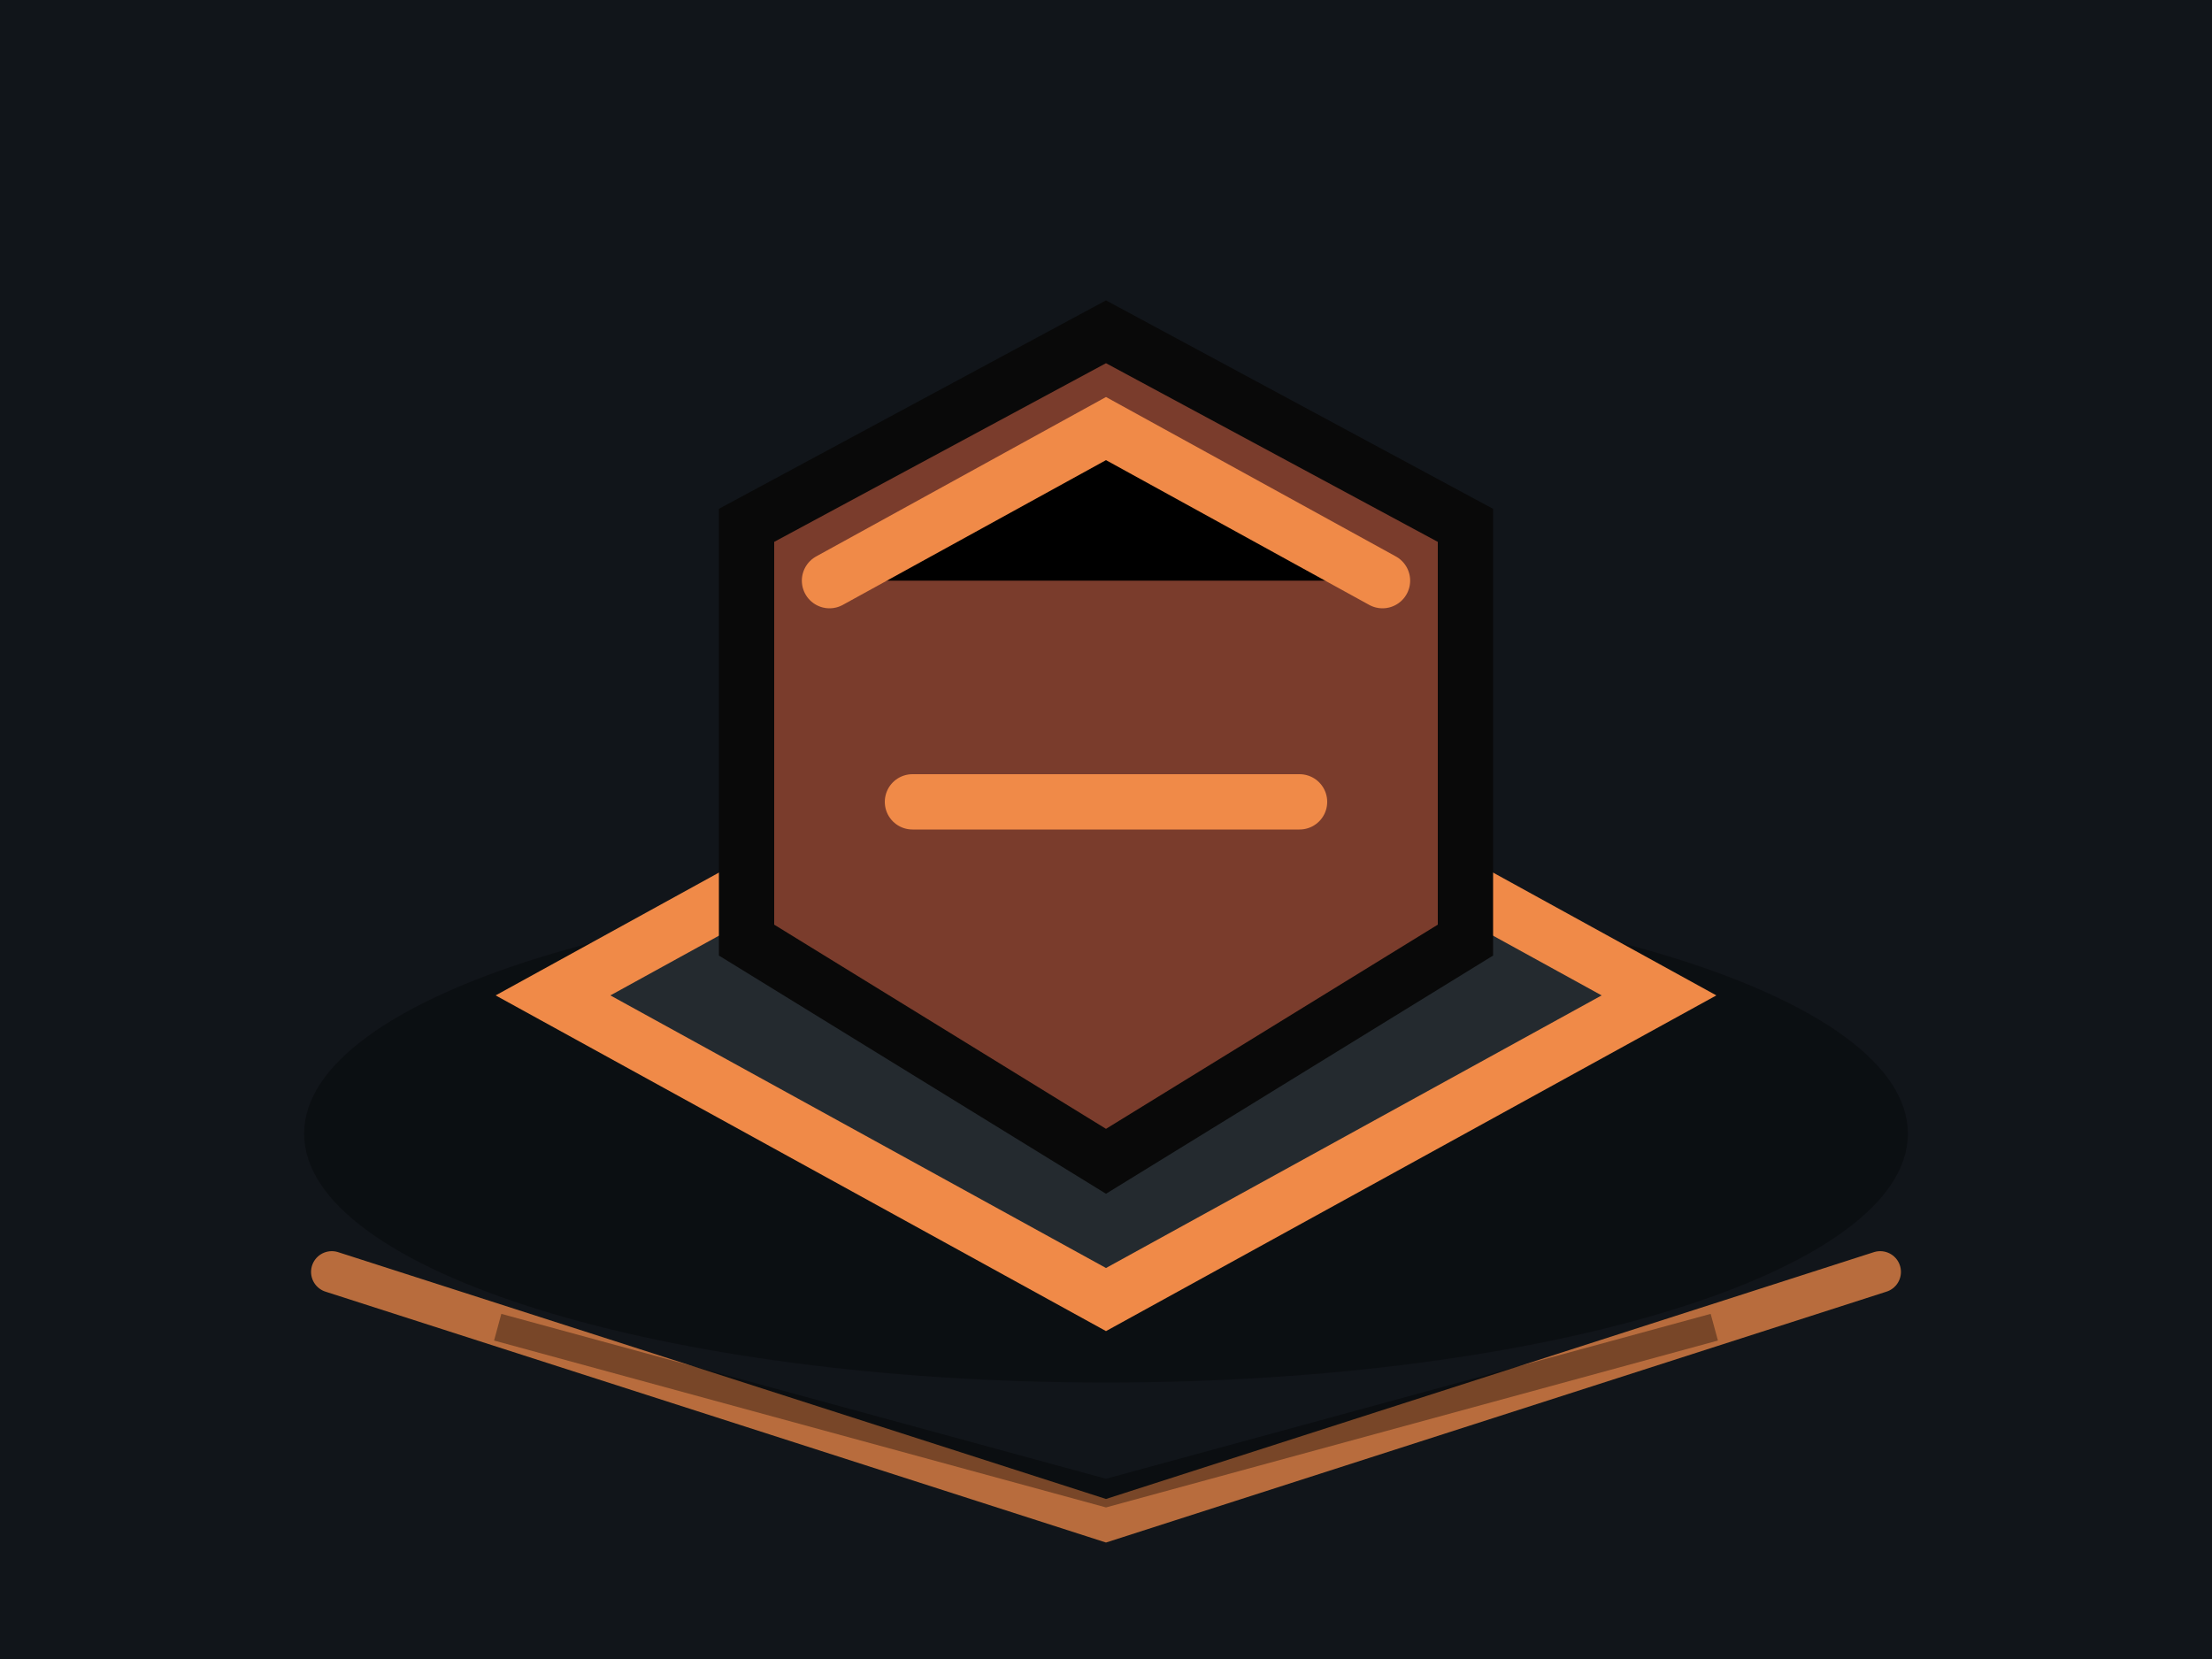
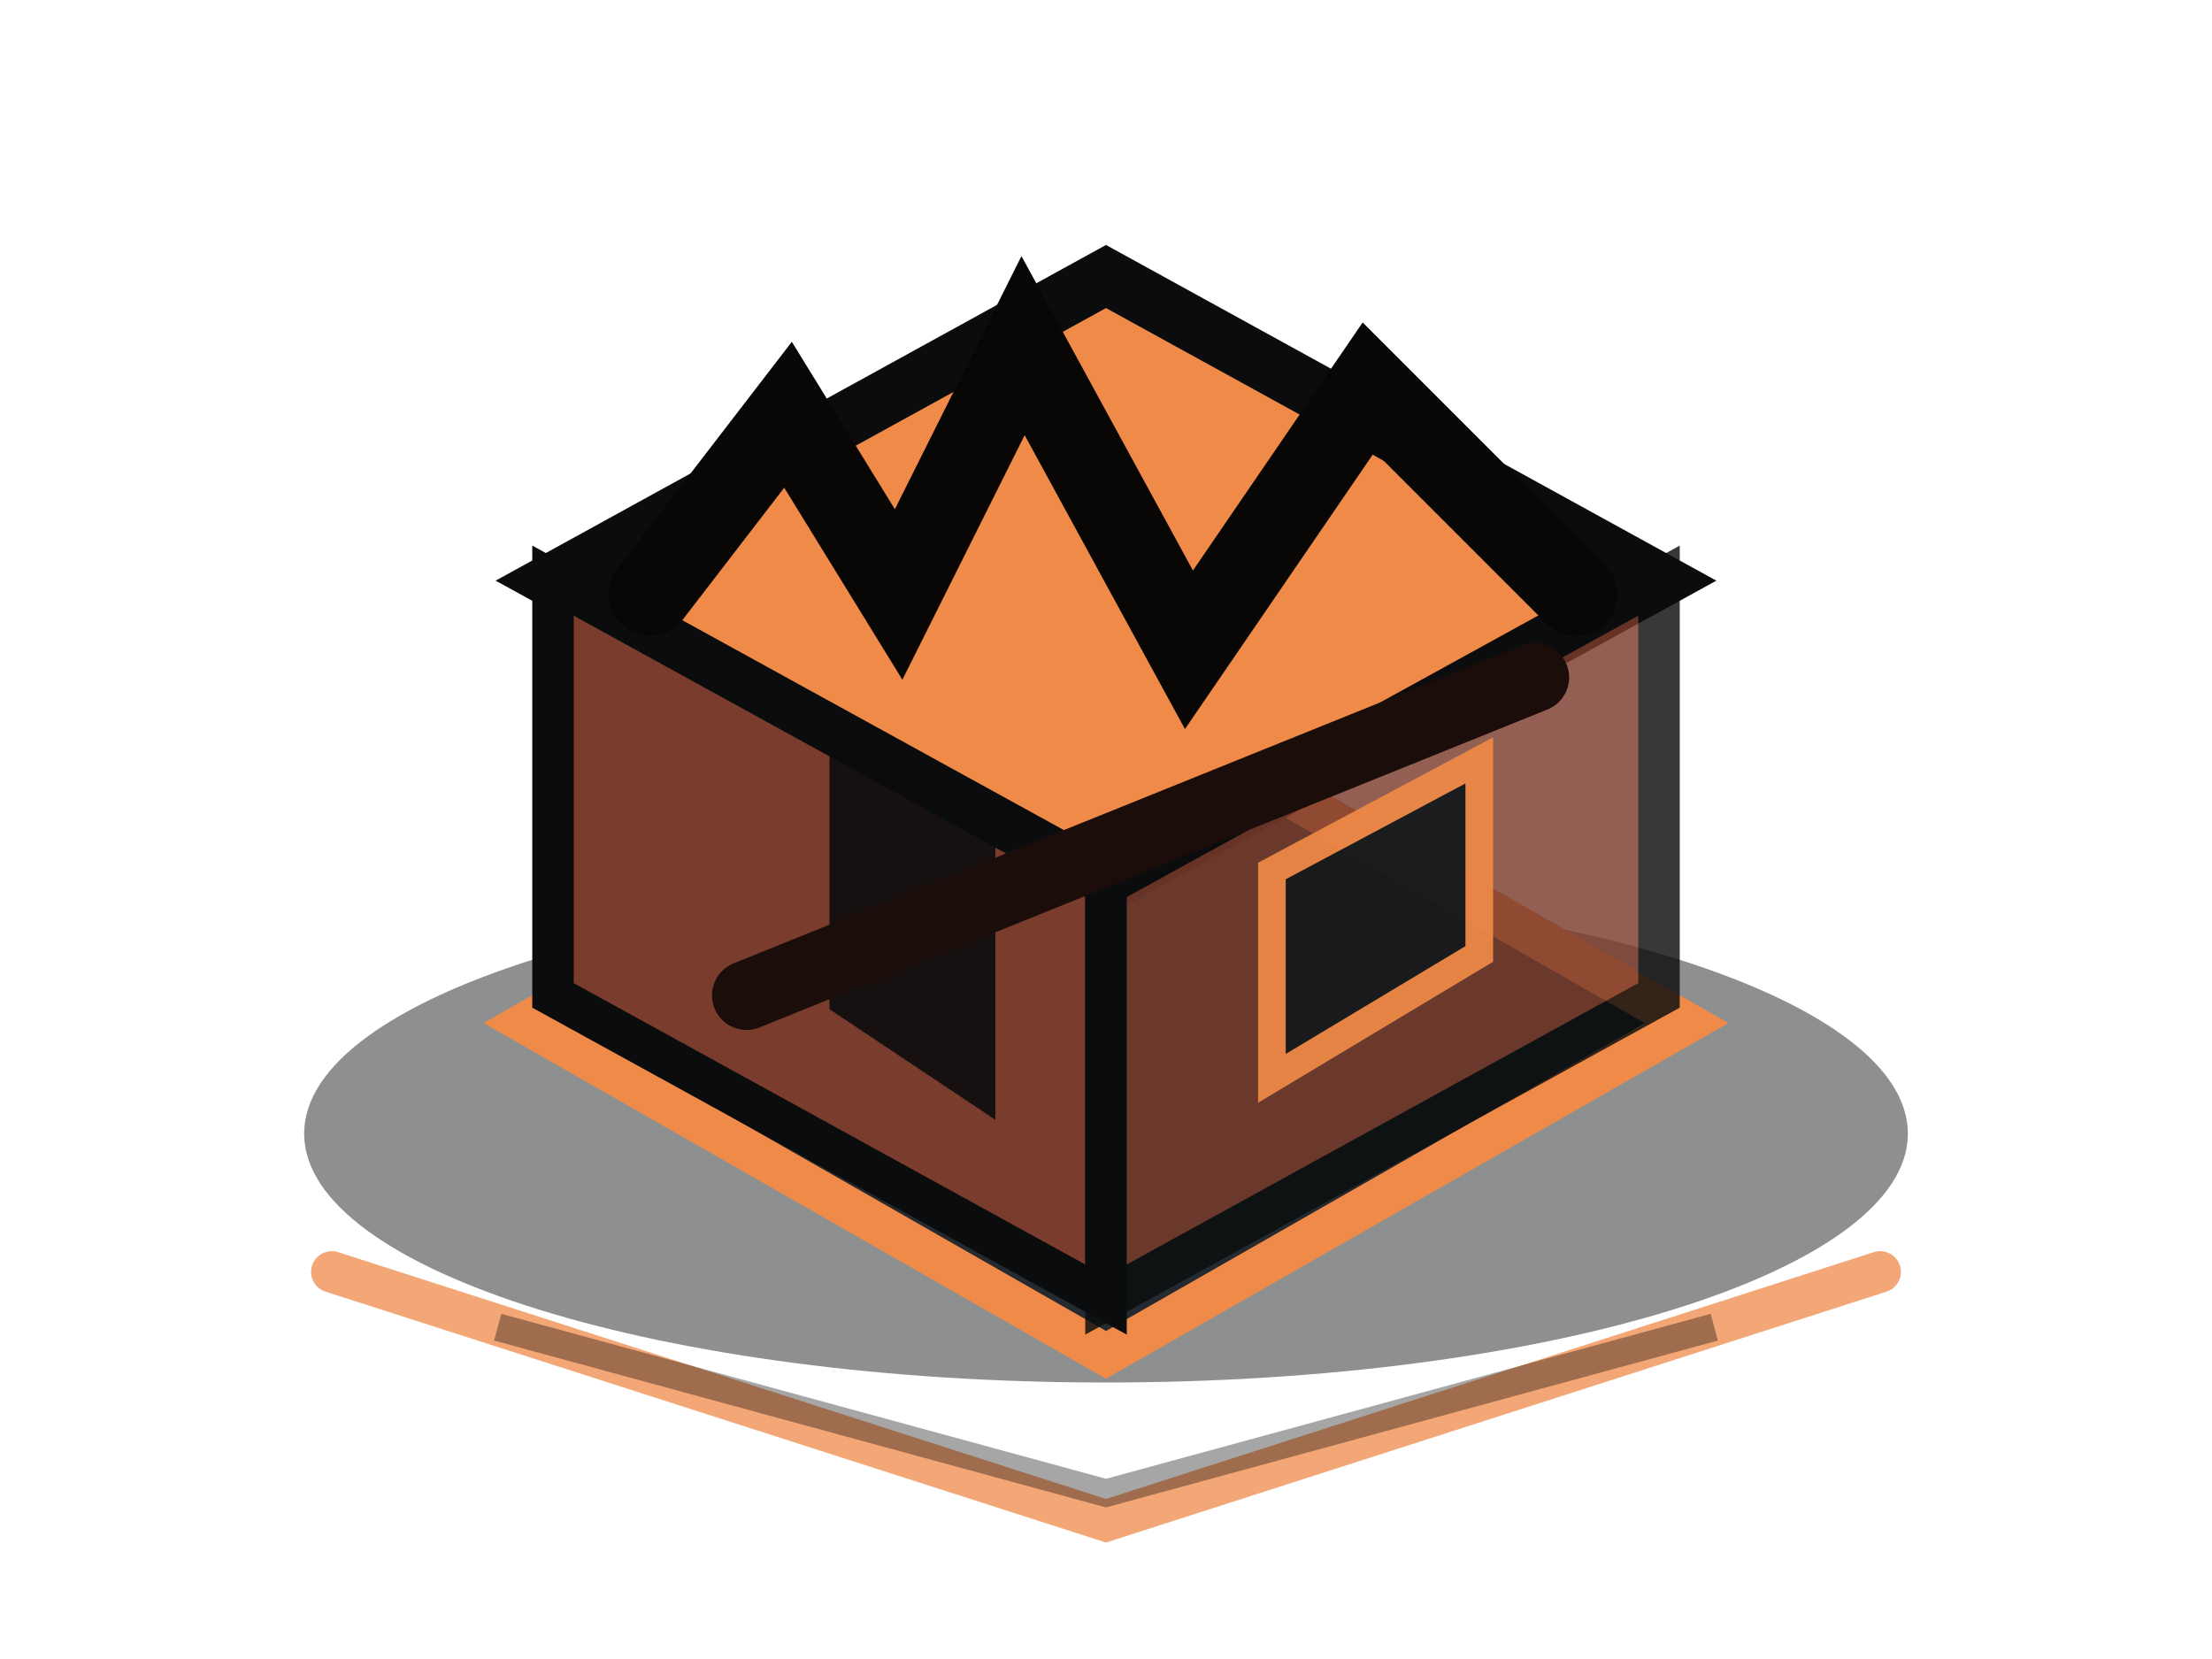
<svg xmlns="http://www.w3.org/2000/svg" width="160" height="120" viewBox="0 0 160 120" data-generated-by="generate_isometric_environment_assets" data-section="object_scenes" data-id="burned_house">
-   <rect width="160" height="120" fill="#11151a" />
  <ellipse cx="80" cy="82" rx="58" ry="18" fill="#050608" opacity="0.45" />
-   <polygon points="40,72 80,50 120,72 80,94" fill="#242a2f" stroke="#f08a48" stroke-width="4" />
-   <path d="M54 68 L54 38 L80 24 L106 38 L106 68 L80 84 Z" fill="#7a3c2c" stroke="#090909" stroke-width="4" />
-   <path d="M60 42 L80 31 L100 42 M66 58 H94" stroke="#f08a48" stroke-width="4" stroke-linecap="round" />
+   <polygon points="38,74 80,50 122,74 80,98" fill="#242a2f" stroke="#f08a48" stroke-width="3" />
+   <polygon points="40,42 80,20 120,42 80,64" fill="#f08a48" stroke="#0b0c0d" stroke-width="4" />
+   <polygon points="40,42 80,64 80,94 40,72" fill="#7a3c2c" stroke="#0b0c0d" stroke-width="3" />
+   <polygon points="120,42 80,64 80,94 120,72" fill="#7a3c2c" stroke="#0b0c0d" stroke-width="3" opacity="0.82" />
+   <path d="M60 73 L60 54 L72 60 L72 81 Z" fill="#090b0c" opacity="0.88" />
+   <path d="M92 63 L107 55 L107 69 L92 78 Z" fill="#11181a" stroke="#f08a48" stroke-width="2" opacity="0.92" />
+   <path d="M47 43 L57 30 L65 43 L74 25 L86 47 L99 28 L114 43" fill="none" stroke="#090706" stroke-width="6" stroke-linecap="round" />
+   <path d="M54 72 L111 49" stroke="#1b0e0a" stroke-width="5" stroke-linecap="round" />
  <path d="M24 92 L80 110 L136 92" fill="none" stroke="#f08a48" stroke-width="3" stroke-linecap="round" opacity="0.75" />
  <path d="M36 96 L80 108 L124 96" fill="none" stroke="#000000" stroke-width="2" opacity="0.35" />
</svg>
